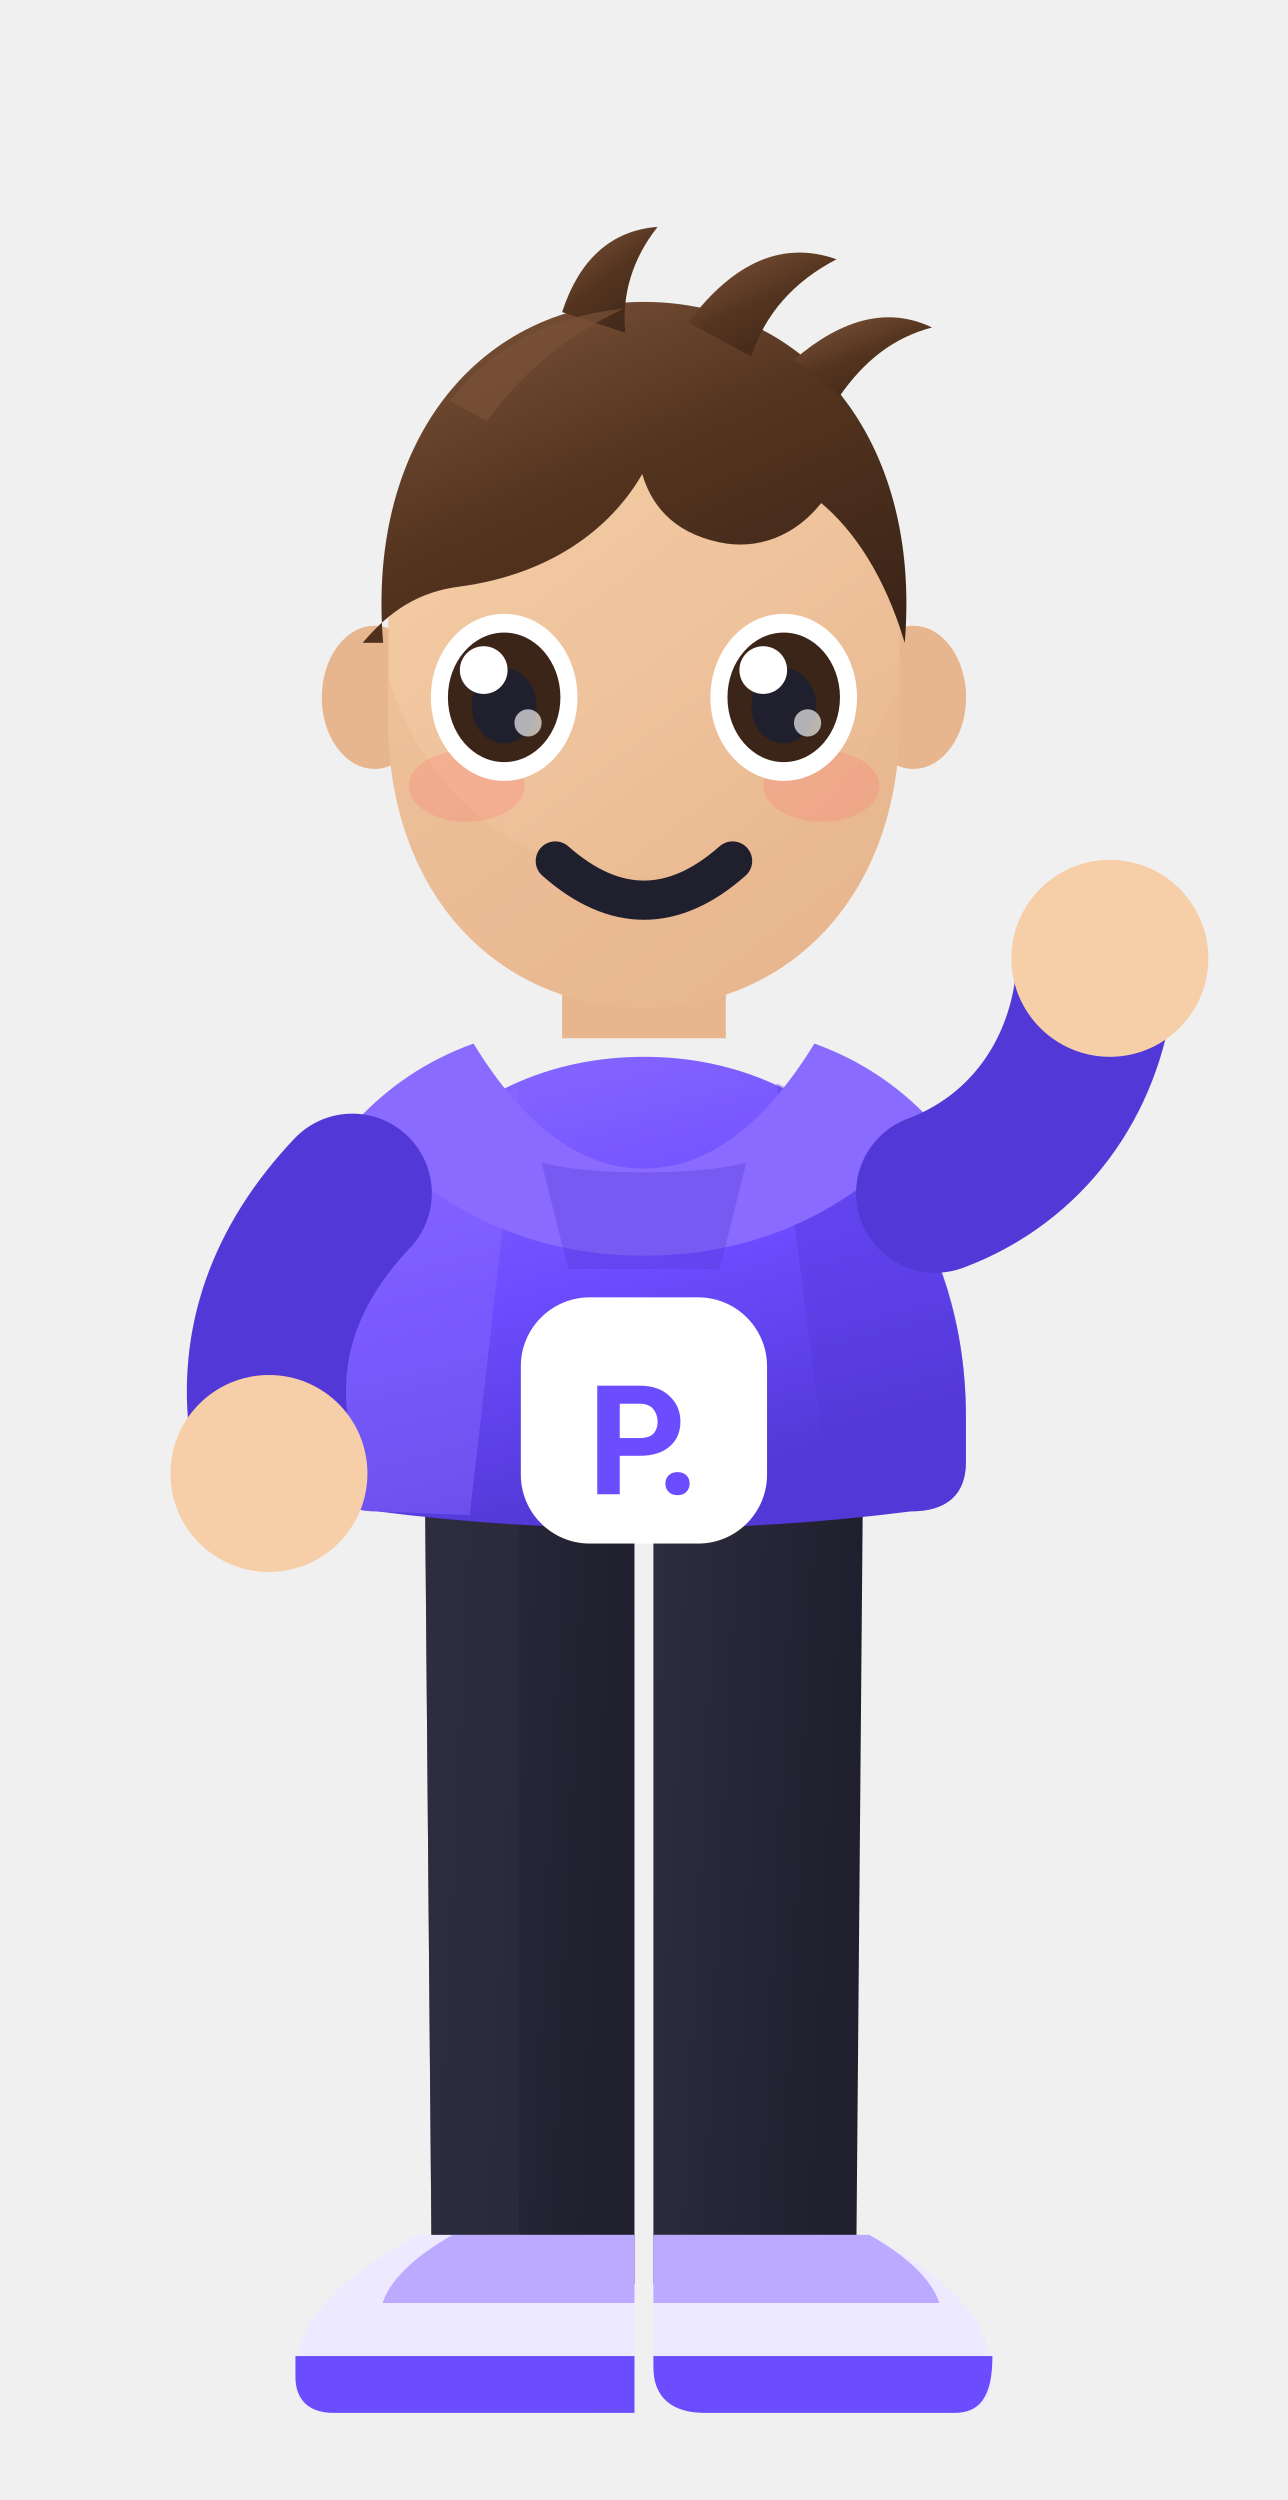
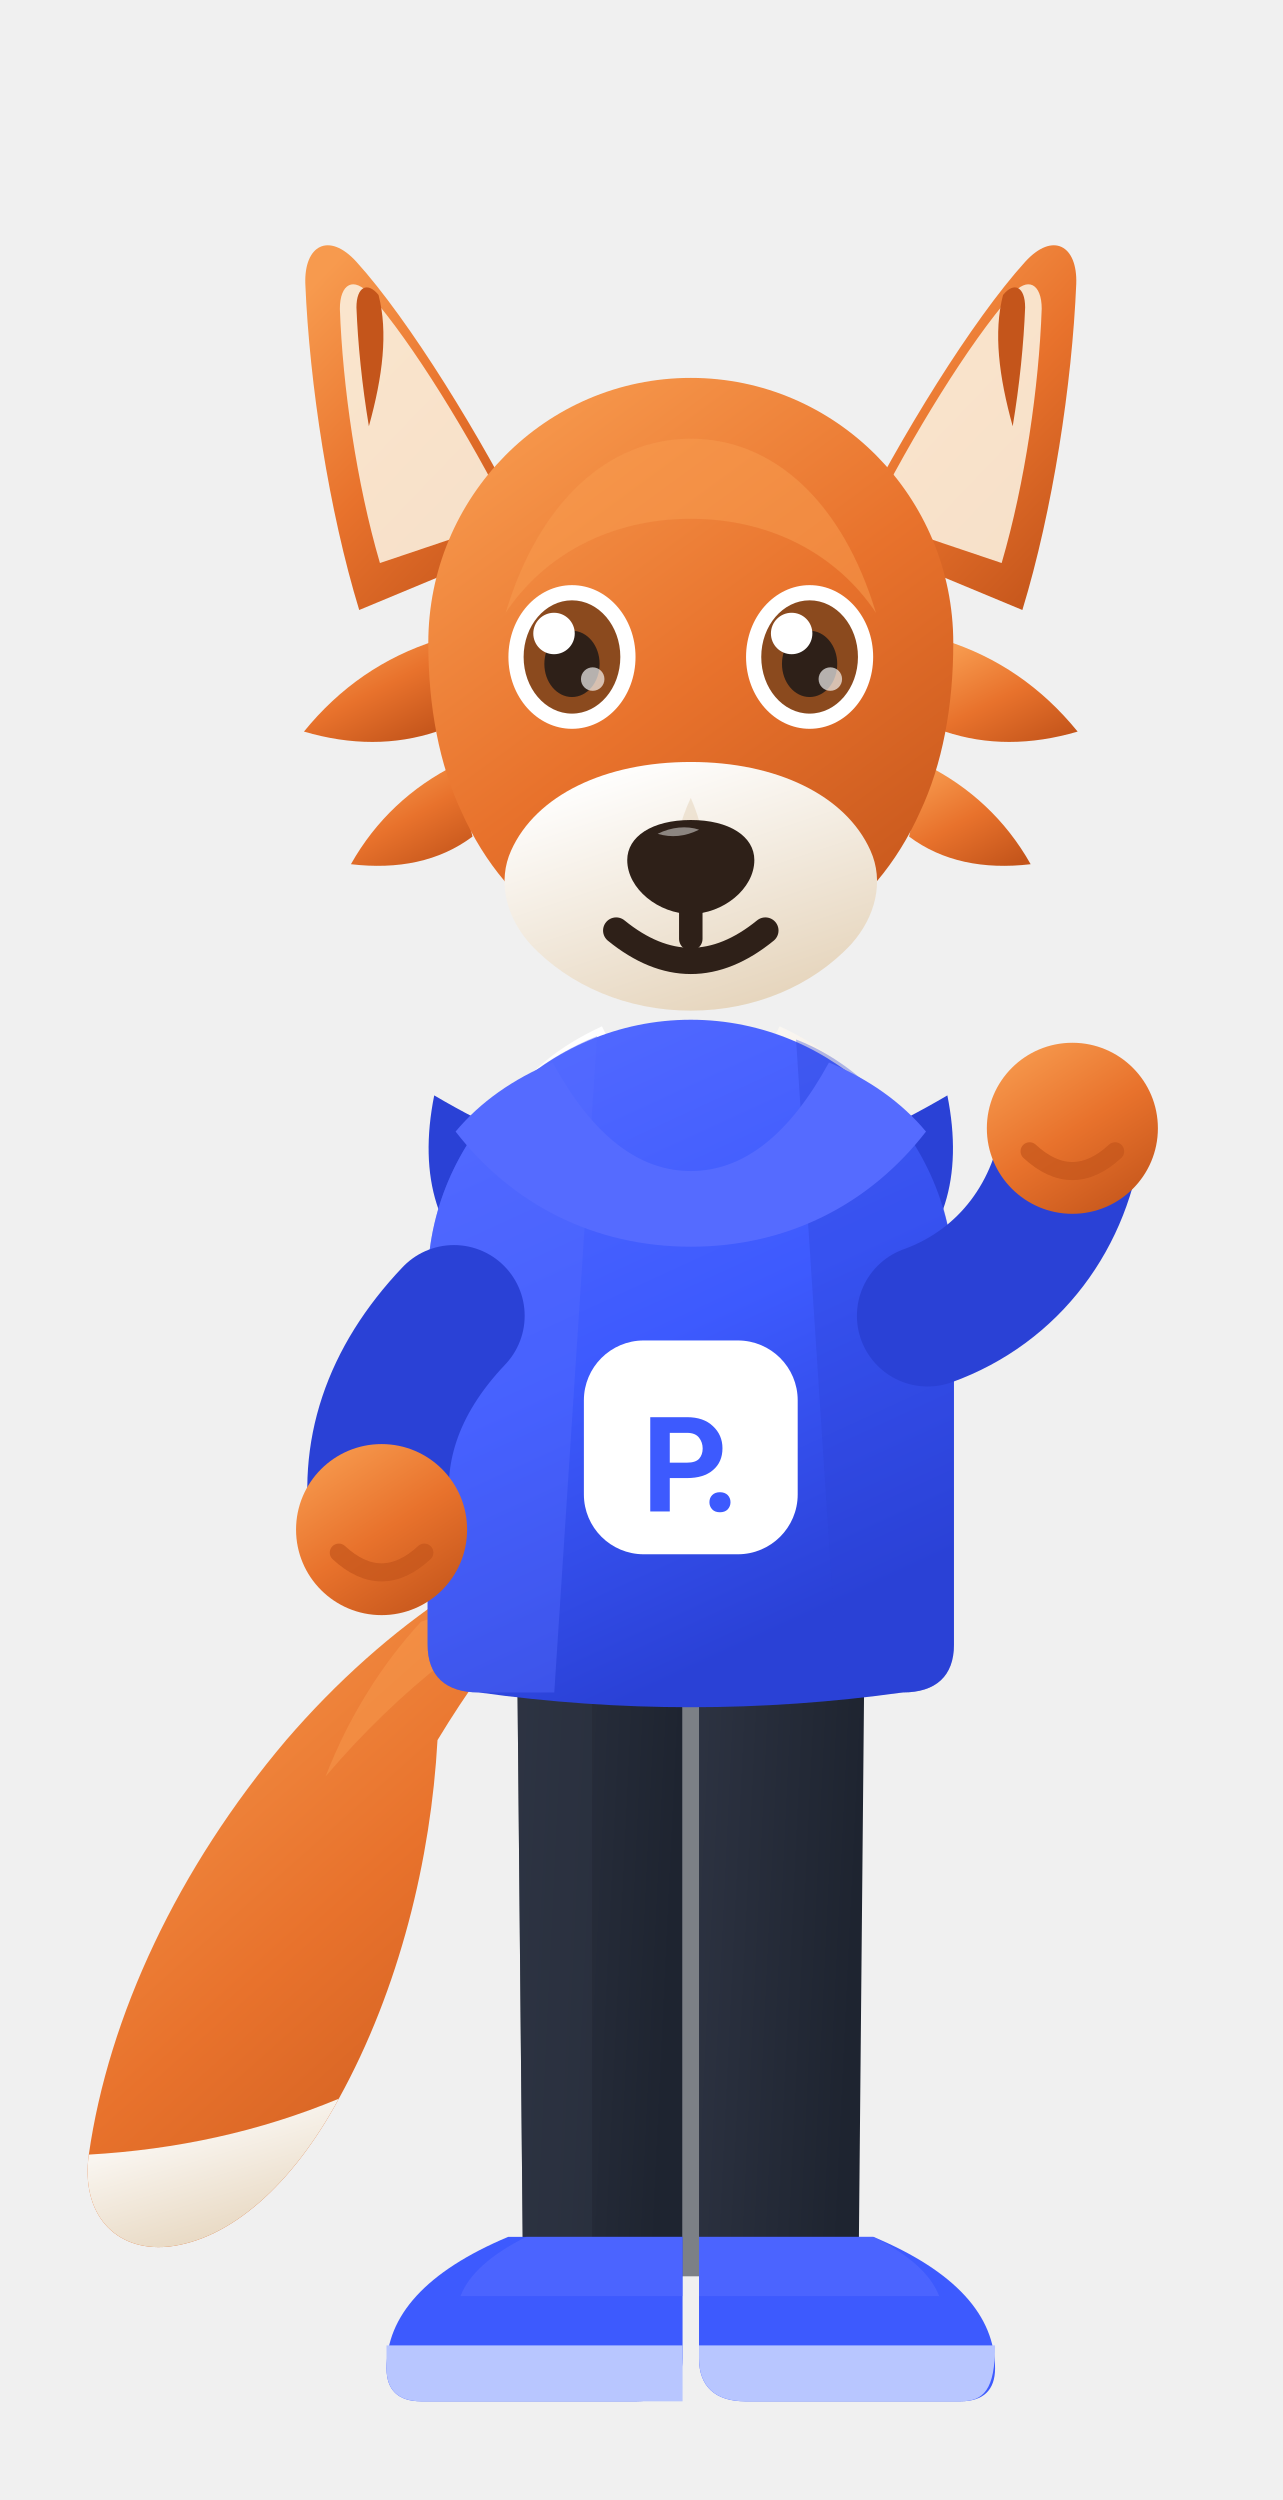
- <svg xmlns="http://www.w3.org/2000/svg" viewBox="16 0 68 132" width="68" height="132">
+ <svg xmlns="http://www.w3.org/2000/svg" viewBox="8 0 78 152" width="78" height="152">
  <defs>
    <linearGradient id="hoodie" x1="0" y1="0" x2=".35" y2="1">
-       <stop offset="0" stop-color="#8A6BFF" />
-       <stop offset=".55" stop-color="#6C4CFF" />
-       <stop offset="1" stop-color="#5238D6" />
+       <stop offset="0" stop-color="#556BFF" />
+       <stop offset=".55" stop-color="#3D5AFE" />
+       <stop offset="1" stop-color="#2A41D6" />
    </linearGradient>
-     <linearGradient id="skin" x1=".25" y1="0" x2=".8" y2="1">
-       <stop offset="0" stop-color="#F6CFA8" />
-       <stop offset="1" stop-color="#E7B68E" />
+     <linearGradient id="fur" x1=".2" y1="0" x2=".85" y2="1">
+       <stop offset="0" stop-color="#F79A4E" />
+       <stop offset=".5" stop-color="#E8722C" />
+       <stop offset="1" stop-color="#C4551B" />
    </linearGradient>
-     <linearGradient id="hair" x1=".2" y1="0" x2=".9" y2="1">
-       <stop offset="0" stop-color="#7A5138" />
-       <stop offset=".45" stop-color="#54341F" />
-       <stop offset="1" stop-color="#3B2418" />
+     <linearGradient id="cream" x1=".3" y1="0" x2=".8" y2="1">
+       <stop offset="0" stop-color="#FFFFFF" />
+       <stop offset="1" stop-color="#E4D2B8" />
    </linearGradient>
    <linearGradient id="legs" x1="0" y1="0" x2="1" y2=".2">
-       <stop offset="0" stop-color="#2D2D3F" />
-       <stop offset="1" stop-color="#1F1F2E" />
+       <stop offset="0" stop-color="#2D3342" />
+       <stop offset="1" stop-color="#1E2430" />
    </linearGradient>
  </defs>
  <g>
-     <path d="M38.4 74h11.1v46.6h-10.7Z" fill="url(#legs)" />
-     <path d="M50.5 74h11.1l-.4 46.6h-10.7Z" fill="url(#legs)" />
-     <path d="M38.4 74h5v46.6h-4.6Z" fill="#2D2D3F" opacity=".55" />
-     <path d="M38.1 118h11.4v7c0 1.6-1 2.4-2.7 2.4H33.6c-1.3 0-2-.7-2-1.9 0-2.9 2.2-5.2 6.5-7.5Z" fill="#EDE9FF" />
-     <path d="M50.5 118h11.4c4.3 2.3 6.5 4.6 6.5 7.5 0 1.2-.7 1.9-2 1.9H53.2c-1.7 0-2.7-.8-2.7-2.4Z" fill="#EDE9FF" />
-     <path d="M38.1 118h11.4v3.6H36.2c.4-1.2 1.6-2.4 3.7-3.6Zm12.4 0h11.4c2.1 1.2 3.3 2.4 3.7 3.6H50.5Z" fill="#8A6BFF" opacity=".5" />
-     <path d="M31.6 124.4h17.9v3H33.6c-1.3 0-2-.7-2-1.9Zm18.9 0h17.9c0 2.2-.7 3-2 3H53.2c-1.7 0-2.7-.8-2.7-2.4Z" fill="#6C4CFF" />
-     <path d="M33 74.8c0-10.6 6.8-19 17-19s17 8.4 17 19v2.4c0 1.7-1 2.6-2.9 2.6-9.4 1.2-18.8 1.2-28.2 0-1.9 0-2.9-.9-2.9-2.6Z" fill="url(#hoodie)" />
-     <path d="M35.9 79.8c-1.9 0-2.9-.9-2.9-2.6v-2.4c0-8 4-14.6 10.4-17.4l-2.6 22.6Z" fill="#8A6BFF" opacity=".45" />
-     <path d="M57 57.2l2.9 22.6h4.2c1.9 0 2.9-.9 2.9-2.6v-2.4c0-8.4-4.2-15.2-10-17.6Z" fill="#5238D6" opacity=".4" />
-     <path d="M41 55.1c2.7 4.4 5.7 6.6 9 6.6s6.3-2.2 9-6.6c2.5.9 4.5 2.3 6.1 4-3.5 4.5-8.8 7.2-15.1 7.2s-11.6-2.7-15.1-7.2c1.6-1.7 3.6-3.1 6.1-4Z" fill="#8A6BFF" />
-     <path d="M44.6 61.4c1.7.4 3.5.5 5.4.5s3.7-.1 5.4-.5l-1.4 5.6h-8Z" fill="#5238D6" opacity=".35" />
-     <rect x="43.5" y="68.5" width="13" height="13" rx="3.64" fill="#FFFFFF" />
-     <text x="50" y="78.9" text-anchor="middle" font-family="system-ui,-apple-system,Segoe UI,Roboto,sans-serif" font-size="8.06" font-weight="700" fill="#6C4CFF">P.</text>
-     <path d="M34.6 63c-3.6 3.8-5 8-4.4 12.4" stroke="#5238D6" stroke-width="8.4" fill="none" stroke-linecap="round" />
-     <circle cx="30.2" cy="77.8" r="5.2" fill="#F6CFA8" />
-     <path d="M65.4 63c4.8-1.8 7.8-6 8.4-11" stroke="#5238D6" stroke-width="8.4" fill="none" stroke-linecap="round" />
-     <circle cx="74.6" cy="50.6" r="5.2" fill="#F6CFA8" />
+     <path d="M46 92c-7 1.8-14.4 6.6-20.6 13.8C18.8 113.6 14.6 122.6 13.4 131 c-.5 3.6 1.6 5.9 4.8 5.6 3.8-.4 7.6-3.8 10.4-9 3.7-6.7 5.6-14.6 6-21.8 3.5-5.8 7.5-10.3 11.4-13.8Z" fill="url(#fur)" />
+     <path d="M42.6 96.4c-5 2.2-10.2 6.2-14.8 11.6 1.4-3.6 3.4-6.8 5.8-9.4 2.8-1 5.8-1.7 9-2.2Z" fill="#F79A4E" opacity=".5" />
+     <path d="M13.4 131c-.5 3.6 1.6 5.9 4.8 5.6 3.8-.4 7.6-3.8 10.4-9 -4.8 2-9.9 3.1-15.2 3.4Z" fill="url(#cream)" />
+     <path d="M39.4 96h10.1v42.4h-9.7Z" fill="url(#legs)" />
+     <path d="M50.5 96h10.1l-.4 42.4h-9.7Z" fill="url(#legs)" />
+     <path d="M39.4 96h4.6v42.4h-4.2Z" fill="#2D3342" opacity=".6" />
+     <path d="M49.5 96h1v42.4h-1Z" fill="#1E2430" opacity=".55" />
+     <path d="M38.9 136h10.6v7.4c0 1.7-1 2.6-2.8 2.6H33.6c-1.4 0-2.1-.7-2.1-2 0-3.2 2.4-5.9 7.4-8Z" fill="#3D5AFE" />
+     <path d="M50.5 136h10.6c5 2.1 7.4 4.8 7.4 8 0 1.3-.7 2-2.1 2H53.3c-1.8 0-2.8-.9-2.8-2.6Z" fill="#3D5AFE" />
+     <path d="M38.9 136h10.6v3.6H36c.5-1.3 1.8-2.5 4-3.6Zm11.6 0h10.6c2.2 1.1 3.5 2.3 4 3.6H50.5Z" fill="#556BFF" opacity=".6" />
+     <path d="M31.5 142.6h18v3.4H33.6c-1.4 0-2.1-.7-2.1-2Zm19 0h18c0 2.7-.7 3.4-2.1 3.4H53.3c-1.8 0-2.8-.9-2.8-2.6Z" fill="#B8C6FF" />
+     <path d="M38 78c-3.4-2.6-4.6-6.4-3.6-11.4 3.4 2 6.6 3.4 9.6 4.2Zm24 0c3.4-2.6 4.6-6.4 3.6-11.4-3.4 2-6.6 3.4-9.6 4.2Z" fill="#2A41D6" />
+     <path d="M44.6 62.4c1.6 3.4 3.4 6 5.4 7.8 2-1.8 3.8-4.4 5.4-7.8 2.6 1.2 4.6 2.8 5.9 4.9-2.1 6.6-5.9 10.2-11.3 10.2s-9.2-3.6-11.3-10.2c1.3-2.1 3.3-3.7 5.9-4.9Z" fill="url(#cream)" />
+     <path d="M34 100V78c0-8.8 7.2-16 16-16s16 7.2 16 16v22c0 1.9-1.1 2.9-3.1 2.9-8.6 1.2-17.2 1.2-25.8 0-2 0-3.1-1-3.1-2.9Z" fill="url(#hoodie)" />
+     <path d="M37.1 102.9c-2 0-3.1-1-3.1-2.9V78c0-6.8 4.3-12.6 10.3-15l-2.6 39.9Z" fill="#556BFF" opacity=".4" />
+     <path d="M56.4 63.2L59 102.9h3.9c2 0 3.1-1 3.1-2.9V78c0-7-4.4-12.8-9.6-14.8Z" fill="#2A41D6" opacity=".35" />
+     <path d="M41.6 64.6c2.4 4.4 5.2 6.6 8.4 6.6s6-2.2 8.4-6.6c2.4 1 4.4 2.4 5.9 4.2-3.4 4.4-8.4 7-14.3 7s-10.9-2.6-14.3-7c1.5-1.8 3.5-3.2 5.9-4.2Z" fill="#556BFF" />
+     <rect x="43.5" y="81.5" width="13" height="13" rx="3.64" fill="#FFFFFF" />
+     <text x="50" y="91.9" text-anchor="middle" font-family="system-ui,-apple-system,Segoe UI,Roboto,sans-serif" font-size="8.06" font-weight="700" fill="#3D5AFE">P.</text>
+     <path d="M35.6 80c-3.8 4-5.2 8.4-4.4 13" stroke="#2A41D6" stroke-width="8.6" fill="none" stroke-linecap="round" />
+     <circle cx="31.2" cy="93" r="5.2" fill="url(#fur)" />
+     <path d="M28.6 94.4q2.6 2.4 5.2 0" stroke="#C4551B" stroke-width="1.1" fill="none" stroke-linecap="round" opacity=".7" />
+     <path d="M64.4 80c5-1.8 8.2-6.2 8.8-11.4" stroke="#2A41D6" stroke-width="8.6" fill="none" stroke-linecap="round" />
+     <circle cx="73.2" cy="68.6" r="5.2" fill="url(#fur)" />
+     <path d="M70.6 70.0q2.6 2.4 5.2 0" stroke="#C4551B" stroke-width="1.1" fill="none" stroke-linecap="round" opacity=".7" />
  </g>
-   <g transform="translate(50 53.2) scale(0.9) translate(-50 -53.2)">
+   <g transform="translate(50 68) scale(0.84) translate(-50 -68)">
    <g id="head">
-       <path d="M45.2 44h9.6v11h-9.6Z" fill="#E7B68E" />
-       <path d="M45.2 44h9.6v4.6c-3.4 1.4-6.6 1.4-9.6 0Z" fill="#D2966B" opacity=".55" />
-       <ellipse cx="34.2" cy="35" rx="3.1" ry="4.2" fill="#E7B68E" />
-       <ellipse cx="65.8" cy="35" rx="3.1" ry="4.2" fill="#E7B68E" />
-       <path d="M35 30.4c0-10.8 6.7-18 15-18s15 7.2 15 18v6c0 10.2-6.5 16.8-15 16.8S35 46.6 35 36.4Z" fill="url(#skin)" />
-       <path d="M50 53.2c-8.5 0-15-6.6-15-16.8v-2.6c2.2 7 7.8 11.6 15 11.6s12.8-4.6 15-11.6v2.6c0 10.2-6.5 16.8-15 16.8Z" fill="#E7B68E" opacity=".38" />
-       <ellipse cx="39.6" cy="40.2" rx="3.4" ry="2.1" fill="#FF6B6B" opacity=".22" />
-       <ellipse cx="60.4" cy="40.2" rx="3.4" ry="2.1" fill="#FF6B6B" opacity=".22" />
-       <g fill="url(#hair)">
-         <path d="M34.7 31.8C33.7 19.8 40.5 11.8 50 11.8s16.3 8 15.3 20c-1.2-4-3-6.6-4.9-8.2-1.5 1.9-3.7 2.8-6 2.3-2.8-.6-4-2.3-4.5-4-1.9 3.3-5.5 5.9-10.7 6.6-2.4.3-4.1 1.4-5.7 3.3Z" />
-         <path d="M52.6 13c2.7-3.6 5.6-4.8 8.7-3.7-2.5 1.3-4.2 3.2-5 5.7Z" />
-         <path d="M45.2 12.4c1-3.1 2.9-4.8 5.6-5-1.5 1.9-2.1 4-1.9 6.2Z" />
-         <path d="M58.8 15.2c2.9-2.5 5.6-3.1 8.1-1.9-2.3.6-4 2-5.4 4Z" />
-       </g>
-       <path d="M38.6 17.6c2.6-3.2 6-5 10.2-5.4-3.4 1.6-6 3.8-8 6.6Z" fill="#7A5138" opacity=".7" />
-       <ellipse cx="41.8" cy="35" rx="4.3" ry="4.9" fill="#FFFFFF" />
-       <ellipse cx="41.8" cy="35.0" rx="3.3" ry="3.8" fill="#3B2418" />
-       <ellipse cx="41.8" cy="35.5" rx="1.9" ry="2.2" fill="#1F1F2E" />
-       <circle cx="40.6" cy="33.4" r="1.4" fill="#FFFFFF" />
-       <circle cx="43.2" cy="36.5" r=".8" fill="#FFFFFF" opacity=".65" />
-       <ellipse cx="58.2" cy="35" rx="4.3" ry="4.9" fill="#FFFFFF" />
-       <ellipse cx="58.2" cy="35.0" rx="3.3" ry="3.8" fill="#3B2418" />
-       <ellipse cx="58.2" cy="35.5" rx="1.9" ry="2.2" fill="#1F1F2E" />
-       <circle cx="57.0" cy="33.4" r="1.4" fill="#FFFFFF" />
-       <circle cx="59.6" cy="36.5" r=".8" fill="#FFFFFF" opacity=".65" />
-       <path d="M44.8 44.6q5.2 4.6 10.4 0" stroke="#1F1F2E" stroke-width="2.3" fill="none" stroke-linecap="round" />
+       <path d="M38.5 26C34.8 18.6 29.6 10.2 25.8 6c-2-2.2-3.8-1.2-3.7 1.6.3 7.2 1.7 16.4 3.9 23.6Z" fill="url(#fur)" />
+       <path d="M37 24.6c-3-6-7.2-12.8-10.2-16.2-1.2-1.4-2.2-.8-2.2 1 .2 5.6 1.2 12.6 2.9 18.4Z" fill="#FBEEDC" opacity=".9" />
+       <path d="M27.4 8.4c-.8-1-1.6-.6-1.6.9.1 2.6.4 5.6.9 8.6 1-3.6 1.4-6.8.7-9.5Z" fill="#C4551B" />
+       <path d="M61.5 26C65.2 18.6 70.4 10.2 74.2 6c2-2.2 3.8-1.2 3.7 1.6-.3 7.2-1.7 16.4-3.9 23.6Z" fill="url(#fur)" />
+       <path d="M63 24.6c3-6 7.2-12.8 10.2-16.2 1.2-1.4 2.2-.8 2.2 1-.2 5.6-1.2 12.6-2.9 18.4Z" fill="#FBEEDC" opacity=".9" />
+       <path d="M72.6 8.4c.8-1 1.6-.6 1.6.9-.1 2.6-.4 5.6-.9 8.6-1-3.6-1.4-6.8-.7-9.5Z" fill="#C4551B" />
+       <path d="M31.6 33.4c-3.8 1.2-7 3.4-9.6 6.6 3.4 1 6.6 1 9.6 0Z" fill="url(#fur)" />
+       <path d="M33 42.4c-3.2 1.6-5.8 4-7.6 7.2 3.4.4 6.4-.2 8.8-2Z" fill="url(#fur)" />
+       <path d="M68.4 33.4c3.8 1.2 7 3.4 9.6 6.6-3.4 1-6.6 1-9.6 0Z" fill="url(#fur)" />
+       <path d="M67 42.4c3.2 1.6 5.8 4 7.6 7.2-3.4.4-6.4-.2-8.8-2Z" fill="url(#fur)" />
+       <path d="M31 33.6c0-10.6 8.5-19.2 19-19.2s19 8.6 19 19.2c0 4.6-.8 8.8-2.4 12.2-1.7 3.8-4.2 6.7-7.2 8.6-2.9 1.9-6.2 2.9-9.4 2.9s-6.5-1-9.4-2.9c-3-1.9-5.5-4.8-7.2-8.6C31.8 42.4 31 38.2 31 33.6Z" fill="url(#fur)" />
+       <path d="M50 24.6c5.8 0 10.6 2.6 13.4 6.8-2.4-8-7.4-12.6-13.4-12.6s-11 4.6-13.4 12.6c2.8-4.2 7.6-6.8 13.4-6.8Z" fill="#F79A4E" opacity=".55" />
+       <path d="M50 60.2c-4.6 0-8.8-1.8-11.6-4.8-1.8-2-2.4-4.6-1.4-6.8 1.8-4 6.8-6.4 13-6.4s11.2 2.4 13 6.4c1 2.2.4 4.8-1.4 6.8-2.8 3-7 4.8-11.6 4.8Z" fill="url(#cream)" />
+       <path d="M50 44.8c1.4 3.2 1.4 6.2 0 9-1.5-2.8-1.5-5.8 0-9Z" fill="#E4D2B8" opacity=".5" />
+       <path d="M50 46.4c2.8 0 4.6 1.2 4.6 2.9 0 2.1-2.3 3.9-4.6 3.9s-4.6-1.8-4.6-3.9c0-1.7 1.8-2.9 4.6-2.9Z" fill="#2E2018" />
+       <path d="M47.6 47.4c1-.5 2.1-.6 3-.3-1 .5-2 .6-3 .3Z" fill="#FFFFFF" opacity=".45" />
+       <ellipse cx="41.4" cy="34.6" rx="4.6" ry="5.2" fill="#FFFFFF" />
+       <ellipse cx="41.4" cy="34.6" rx="3.5" ry="4.1" fill="#8B4A1E" />
+       <ellipse cx="41.4" cy="35.1" rx="2" ry="2.4" fill="#2E2018" />
+       <circle cx="40.1" cy="32.9" r="1.5" fill="#FFFFFF" />
+       <circle cx="42.9" cy="36.2" r=".85" fill="#FFFFFF" opacity=".65" />
+       <ellipse cx="58.6" cy="34.6" rx="4.6" ry="5.2" fill="#FFFFFF" />
+       <ellipse cx="58.6" cy="34.6" rx="3.5" ry="4.1" fill="#8B4A1E" />
+       <ellipse cx="58.6" cy="35.1" rx="2" ry="2.4" fill="#2E2018" />
+       <circle cx="57.3" cy="32.9" r="1.5" fill="#FFFFFF" />
+       <circle cx="60.1" cy="36.2" r=".85" fill="#FFFFFF" opacity=".65" />
+       <path d="M50 52.8v2.2" stroke="#2E2018" stroke-width="1.7" stroke-linecap="round" />
+       <path d="M44.6 54.4q5.4 4.4 10.8 0" stroke="#2E2018" stroke-width="1.9" fill="none" stroke-linecap="round" />
    </g>
  </g>
</svg>
